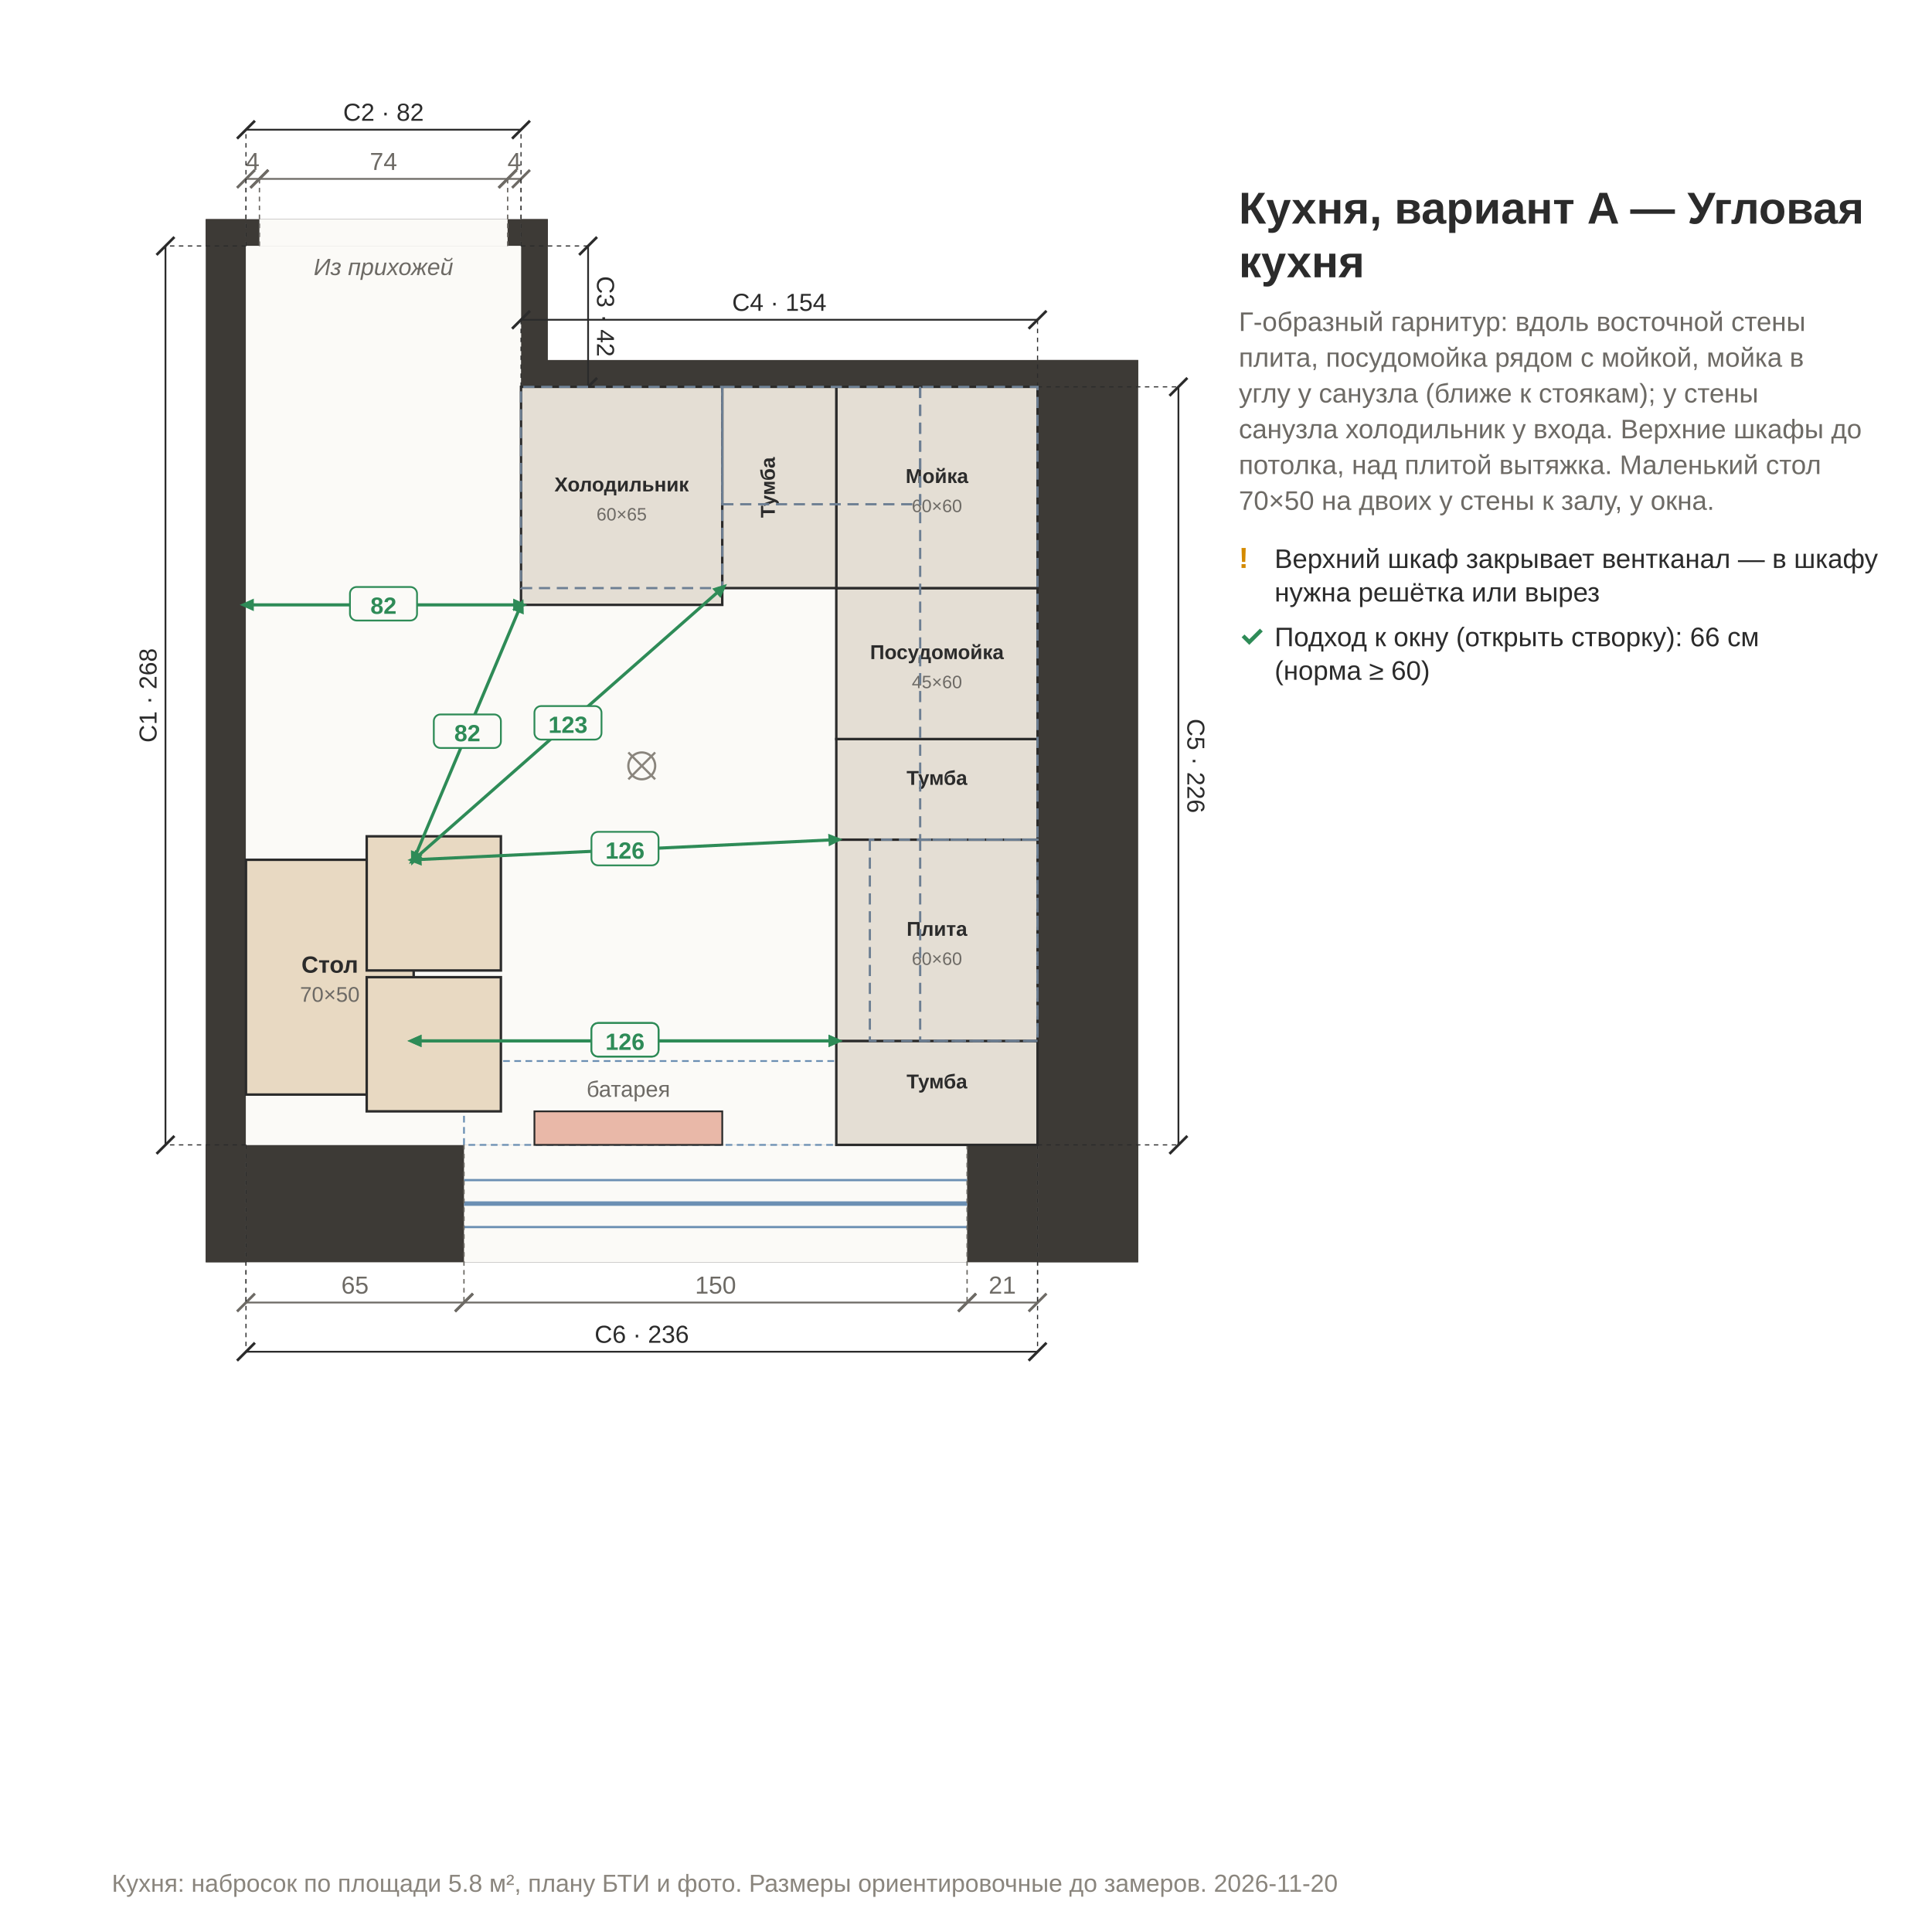
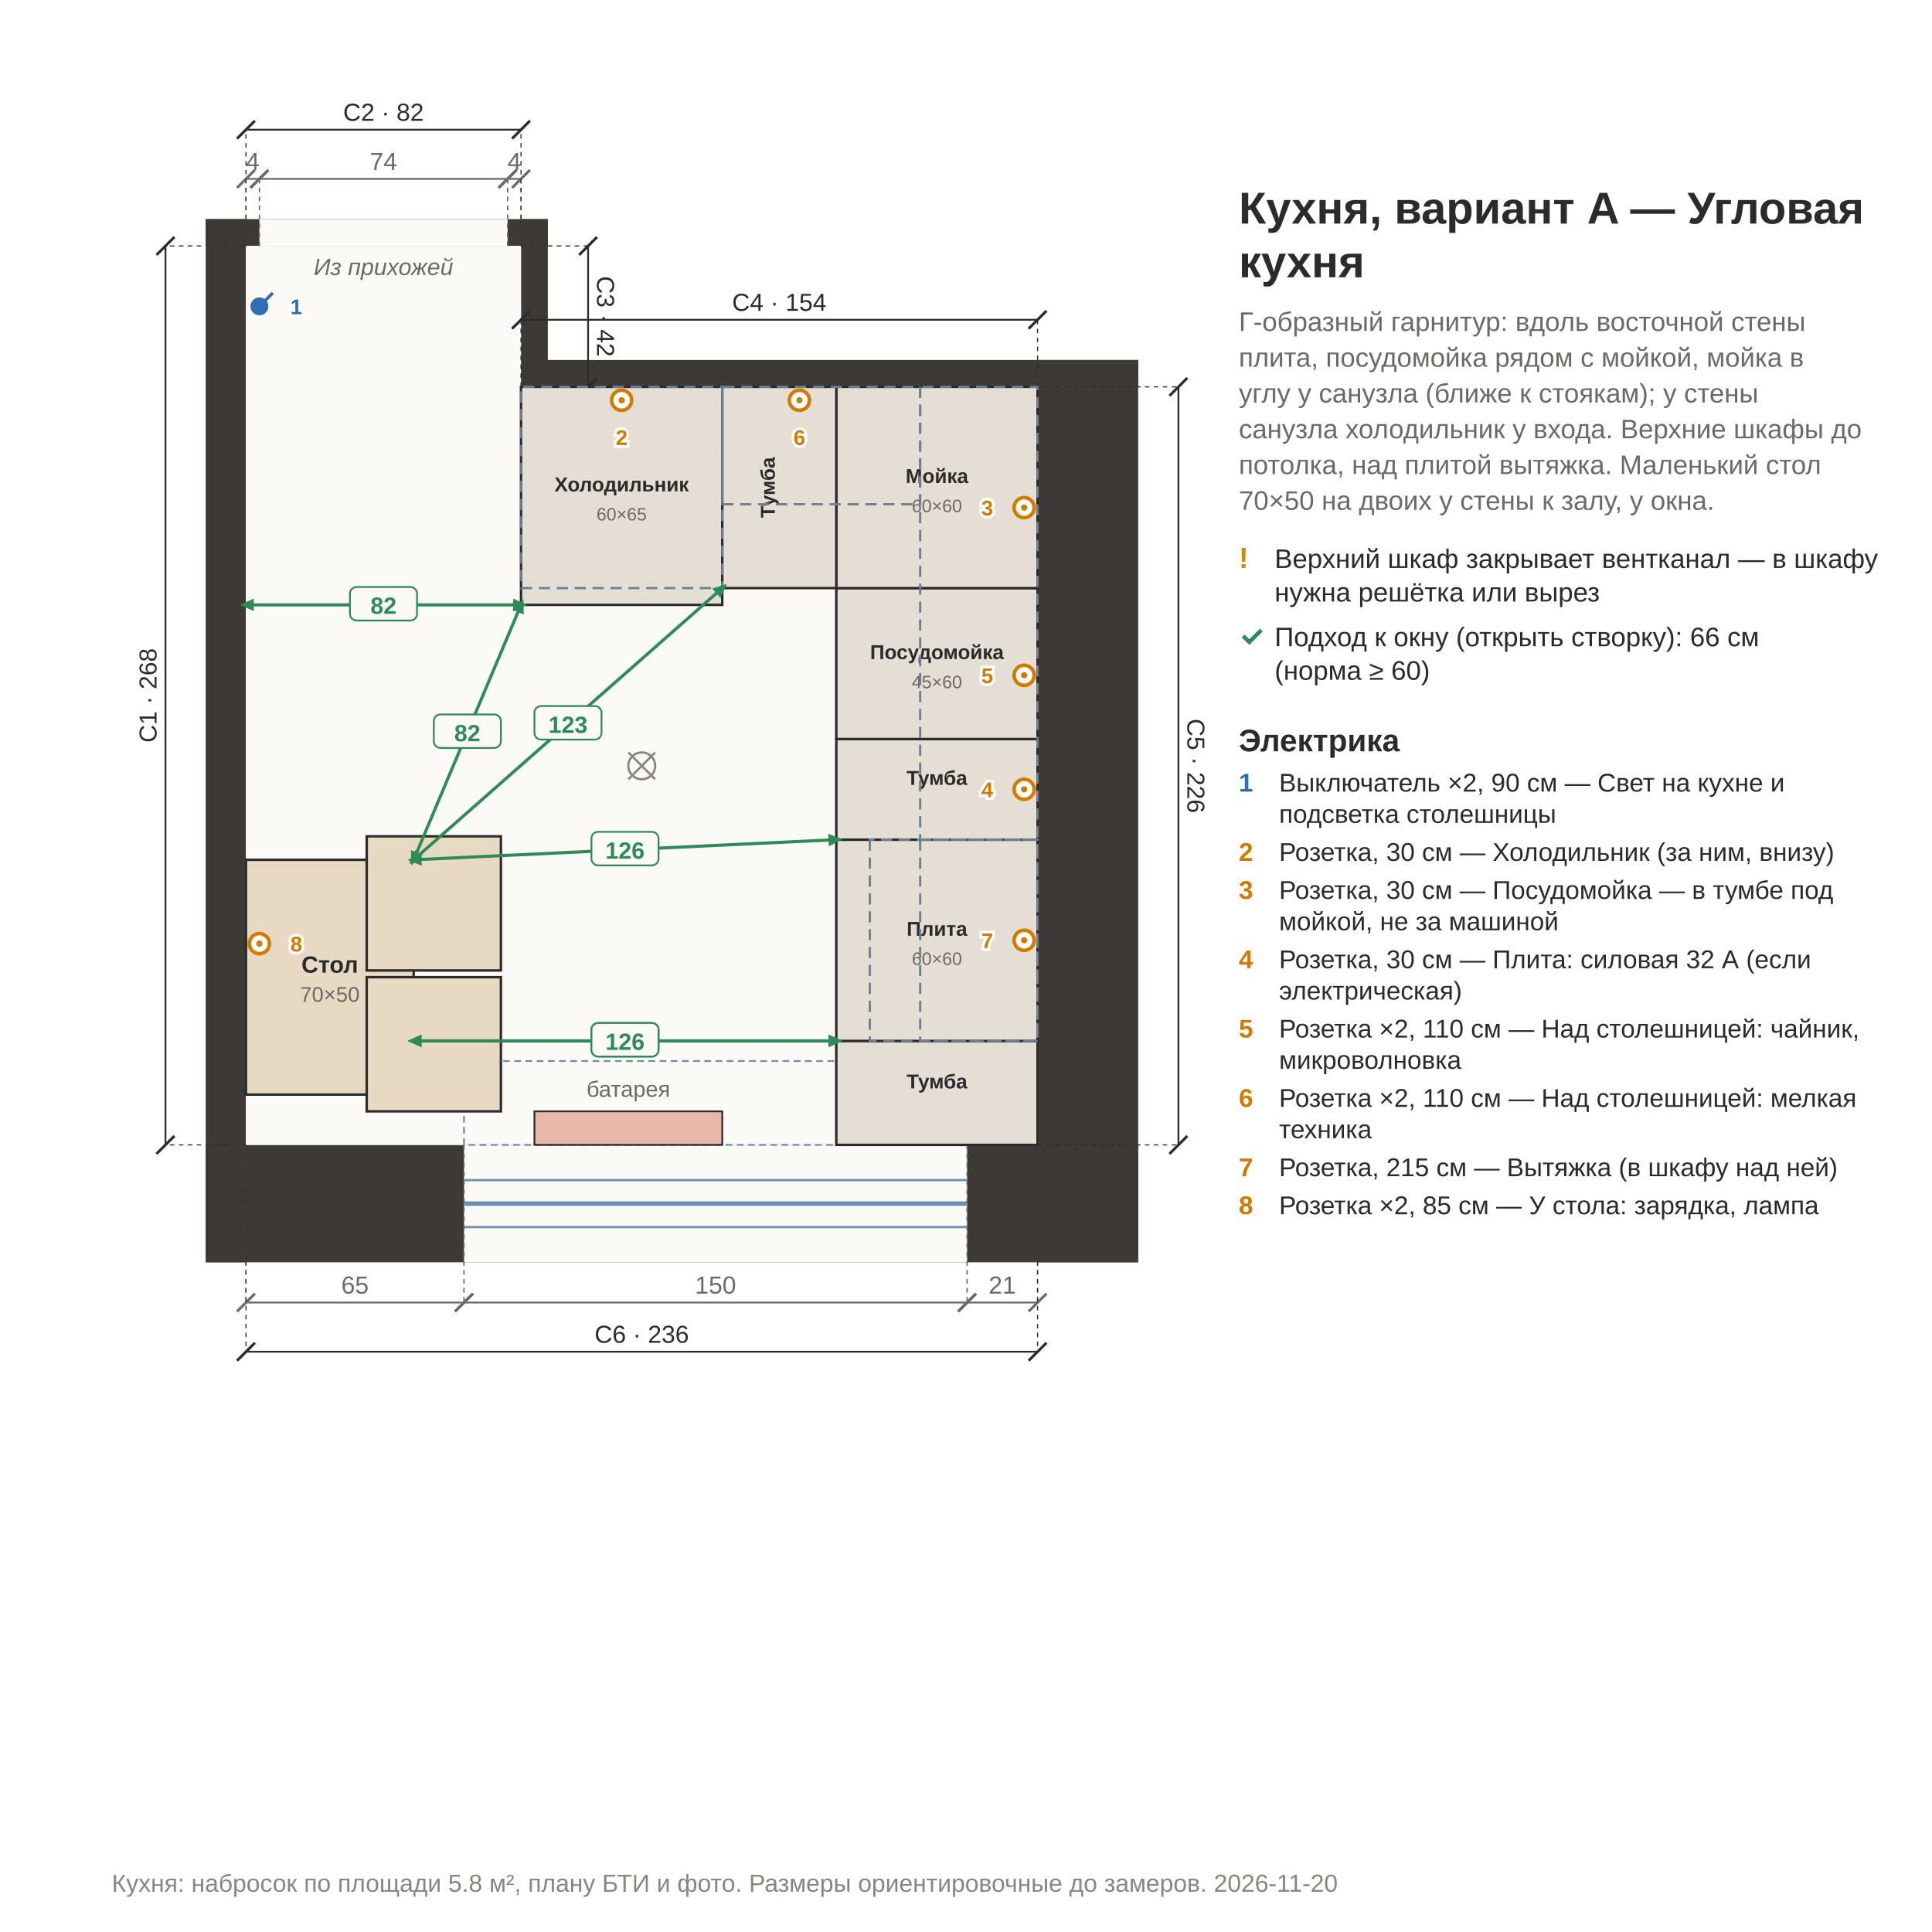
<svg xmlns="http://www.w3.org/2000/svg" width="864" height="864" viewBox="0 0 864 864" font-family="-apple-system, 'Helvetica Neue', Arial, sans-serif">
  <defs>
    <marker id="a-2e8b57" viewBox="0 0 10 10" refX="5" refY="5" markerWidth="5" markerHeight="5" orient="auto-start-reverse">
      <path d="M0,1 L9,5 L0,9 z" fill="#2e8b57" />
    </marker>
    <marker id="a-d48a00" viewBox="0 0 10 10" refX="5" refY="5" markerWidth="5" markerHeight="5" orient="auto-start-reverse">
      <path d="M0,1 L9,5 L0,9 z" fill="#d48a00" />
    </marker>
    <marker id="a-d23c2a" viewBox="0 0 10 10" refX="5" refY="5" markerWidth="5" markerHeight="5" orient="auto-start-reverse">
      <path d="M0,1 L9,5 L0,9 z" fill="#d23c2a" />
    </marker>
  </defs>
  <rect width="864" height="864" fill="#ffffff" />
  <polygon points="110.0,564.5 110.0,98.0 92.0,98.0 92.0,564.5" fill="#3d3a36" />
  <polygon points="92.0,110.0 245.0,110.0 245.0,98.0 92.0,98.0" fill="#3d3a36" />
  <polygon points="233.0,98.0 233.0,185.0 245.0,185.0 245.0,98.0" fill="#3d3a36" />
  <polygon points="221.0,173.0 509.0,173.0 509.0,161.0 221.0,161.0" fill="#3d3a36" />
  <polygon points="464.0,161.0 464.0,564.5 509.0,564.5 509.0,161.0" fill="#3d3a36" />
  <polygon points="509.0,512.0 92.0,512.0 92.0,564.5 509.0,564.5" fill="#3d3a36" />
  <polygon points="110.0,512.0 110.0,110.0 233.0,110.0 233.0,173.0 464.0,173.0 464.0,512.0" fill="#fbfaf7" />
  <polygon points="116.0,110.0 227.0,110.0 227.0,98.0 116.0,98.0" fill="#fbfaf7" />
  <text x="171.5" y="123" font-size="10.5" font-style="italic" fill="#6d6a65" text-anchor="middle">Из прихожей</text>
  <polygon points="432.5,512.0 207.5,512.0 207.5,564.5 432.5,564.5" fill="#fbfaf7" />
  <line x1="432.5" y1="527.75" x2="207.5" y2="527.75" stroke="#6b8fb3" stroke-width="1" />
  <line x1="432.5" y1="538.25" x2="207.5" y2="538.25" stroke="#6b8fb3" stroke-width="2" />
  <line x1="432.5" y1="548.75" x2="207.5" y2="548.75" stroke="#6b8fb3" stroke-width="1" />
  <polygon points="432.5,512.0 207.5,512.0 207.5,474.5 432.5,474.5" fill="none" stroke="#6b8fb3" stroke-width="0.8" stroke-dasharray="3 2" />
  <polygon points="323.0,512.0 239.0,512.0 239.0,497.0 323.0,497.0" fill="#e9b8a8" stroke="#2b2b2b" stroke-width="0.8" />
  <text x="281" y="490.5" font-size="10" fill="#6d6a65" text-anchor="middle">батарея</text>
  <polygon points="464.0,258.5 464.0,288.5 459.5,288.5 459.5,258.5" fill="#999" stroke="#2b2b2b" stroke-width="0.8" />
  <circle cx="287" cy="342.5" r="6" fill="none" stroke="#8a857d" />
  <line x1="281" y1="336.5" x2="293" y2="348.5" stroke="#8a857d" />
  <line x1="281" y1="348.5" x2="293" y2="336.5" stroke="#8a857d" />
  <g>
    <line x1="110" y1="512" x2="74" y2="512" stroke="#2b2b2b" stroke-width="0.5" stroke-dasharray="2 2" />
    <line x1="110" y1="110" x2="74" y2="110" stroke="#2b2b2b" stroke-width="0.5" stroke-dasharray="2 2" />
    <line x1="74" y1="512" x2="74" y2="110" stroke="#2b2b2b" stroke-width="0.8" />
    <line x1="70" y1="516" x2="78" y2="508" stroke="#2b2b2b" stroke-width="1.2" />
    <line x1="70" y1="114" x2="78" y2="106" stroke="#2b2b2b" stroke-width="1.2" />
    <text x="74" y="311" dy="-4" font-size="11" fill="#2b2b2b" text-anchor="middle" transform="rotate(-90 74 311)">С1  ·  268</text>
  </g>
  <g>
    <line x1="110" y1="110" x2="110" y2="80" stroke="#6d6a65" stroke-width="0.5" stroke-dasharray="2 2" />
    <line x1="116" y1="110" x2="116" y2="80" stroke="#6d6a65" stroke-width="0.5" stroke-dasharray="2 2" />
    <line x1="110" y1="80" x2="116" y2="80" stroke="#6d6a65" stroke-width="0.8" />
    <line x1="106" y1="84" x2="114" y2="76" stroke="#6d6a65" stroke-width="1.2" />
    <line x1="112" y1="84" x2="120" y2="76" stroke="#6d6a65" stroke-width="1.2" />
    <text x="113" y="80" dy="-4" font-size="11" fill="#6d6a65" text-anchor="middle" transform="rotate(0 113 80)">4</text>
  </g>
  <g>
    <line x1="116" y1="110" x2="116" y2="80" stroke="#6d6a65" stroke-width="0.5" stroke-dasharray="2 2" />
    <line x1="227" y1="110" x2="227" y2="80" stroke="#6d6a65" stroke-width="0.5" stroke-dasharray="2 2" />
    <line x1="116" y1="80" x2="227" y2="80" stroke="#6d6a65" stroke-width="0.8" />
    <line x1="112" y1="84" x2="120" y2="76" stroke="#6d6a65" stroke-width="1.2" />
    <line x1="223" y1="84" x2="231" y2="76" stroke="#6d6a65" stroke-width="1.2" />
    <text x="171.5" y="80" dy="-4" font-size="11" fill="#6d6a65" text-anchor="middle" transform="rotate(0 171.5 80)">74</text>
  </g>
  <g>
    <line x1="227" y1="110" x2="227" y2="80" stroke="#6d6a65" stroke-width="0.5" stroke-dasharray="2 2" />
    <line x1="233" y1="110" x2="233" y2="80" stroke="#6d6a65" stroke-width="0.5" stroke-dasharray="2 2" />
    <line x1="227" y1="80" x2="233" y2="80" stroke="#6d6a65" stroke-width="0.8" />
    <line x1="223" y1="84" x2="231" y2="76" stroke="#6d6a65" stroke-width="1.2" />
    <line x1="229" y1="84" x2="237" y2="76" stroke="#6d6a65" stroke-width="1.2" />
    <text x="230" y="80" dy="-4" font-size="11" fill="#6d6a65" text-anchor="middle" transform="rotate(0 230 80)">4</text>
  </g>
  <g>
    <line x1="110" y1="110" x2="110" y2="58" stroke="#2b2b2b" stroke-width="0.5" stroke-dasharray="2 2" />
    <line x1="233" y1="110" x2="233" y2="58" stroke="#2b2b2b" stroke-width="0.5" stroke-dasharray="2 2" />
    <line x1="110" y1="58" x2="233" y2="58" stroke="#2b2b2b" stroke-width="0.8" />
    <line x1="106" y1="62" x2="114" y2="54" stroke="#2b2b2b" stroke-width="1.2" />
    <line x1="229" y1="62" x2="237" y2="54" stroke="#2b2b2b" stroke-width="1.2" />
    <text x="171.5" y="58" dy="-4" font-size="11" fill="#2b2b2b" text-anchor="middle" transform="rotate(0 171.5 58)">С2  ·  82</text>
  </g>
  <g>
    <line x1="233" y1="110" x2="263" y2="110" stroke="#2b2b2b" stroke-width="0.5" stroke-dasharray="2 2" />
    <line x1="233" y1="173" x2="263" y2="173" stroke="#2b2b2b" stroke-width="0.5" stroke-dasharray="2 2" />
    <line x1="263" y1="110" x2="263" y2="173" stroke="#2b2b2b" stroke-width="0.8" />
    <line x1="259" y1="114" x2="267" y2="106" stroke="#2b2b2b" stroke-width="1.2" />
    <line x1="259" y1="177" x2="267" y2="169" stroke="#2b2b2b" stroke-width="1.2" />
    <text x="263" y="141.5" dy="-4" font-size="11" fill="#2b2b2b" text-anchor="middle" transform="rotate(90 263 141.5)">С3  ·  42</text>
  </g>
  <g>
    <line x1="233" y1="173" x2="233" y2="143" stroke="#2b2b2b" stroke-width="0.5" stroke-dasharray="2 2" />
    <line x1="464" y1="173" x2="464" y2="143" stroke="#2b2b2b" stroke-width="0.5" stroke-dasharray="2 2" />
    <line x1="233" y1="143" x2="464" y2="143" stroke="#2b2b2b" stroke-width="0.8" />
    <line x1="229" y1="147" x2="237" y2="139" stroke="#2b2b2b" stroke-width="1.2" />
    <line x1="460" y1="147" x2="468" y2="139" stroke="#2b2b2b" stroke-width="1.2" />
    <text x="348.5" y="143" dy="-4" font-size="11" fill="#2b2b2b" text-anchor="middle" transform="rotate(0 348.5 143)">С4  ·  154</text>
  </g>
  <g>
    <line x1="464" y1="173" x2="527" y2="173" stroke="#2b2b2b" stroke-width="0.5" stroke-dasharray="2 2" />
    <line x1="464" y1="512" x2="527" y2="512" stroke="#2b2b2b" stroke-width="0.5" stroke-dasharray="2 2" />
    <line x1="527" y1="173" x2="527" y2="512" stroke="#2b2b2b" stroke-width="0.8" />
    <line x1="523" y1="177" x2="531" y2="169" stroke="#2b2b2b" stroke-width="1.2" />
    <line x1="523" y1="516" x2="531" y2="508" stroke="#2b2b2b" stroke-width="1.2" />
    <text x="527" y="342.5" dy="-4" font-size="11" fill="#2b2b2b" text-anchor="middle" transform="rotate(90 527 342.5)">С5  ·  226</text>
  </g>
  <g>
    <line x1="464" y1="512" x2="464" y2="582.5" stroke="#6d6a65" stroke-width="0.5" stroke-dasharray="2 2" />
    <line x1="432.5" y1="512" x2="432.5" y2="582.5" stroke="#6d6a65" stroke-width="0.5" stroke-dasharray="2 2" />
    <line x1="464" y1="582.5" x2="432.5" y2="582.5" stroke="#6d6a65" stroke-width="0.8" />
    <line x1="460" y1="586.5" x2="468" y2="578.5" stroke="#6d6a65" stroke-width="1.2" />
    <line x1="428.5" y1="586.5" x2="436.5" y2="578.5" stroke="#6d6a65" stroke-width="1.2" />
    <text x="448.25" y="582.5" dy="-4" font-size="11" fill="#6d6a65" text-anchor="middle" transform="rotate(360 448.25 582.5)">21</text>
  </g>
  <g>
    <line x1="432.5" y1="512" x2="432.5" y2="582.5" stroke="#6d6a65" stroke-width="0.5" stroke-dasharray="2 2" />
    <line x1="207.5" y1="512" x2="207.5" y2="582.5" stroke="#6d6a65" stroke-width="0.5" stroke-dasharray="2 2" />
    <line x1="432.5" y1="582.5" x2="207.5" y2="582.5" stroke="#6d6a65" stroke-width="0.8" />
    <line x1="428.5" y1="586.5" x2="436.5" y2="578.5" stroke="#6d6a65" stroke-width="1.2" />
    <line x1="203.5" y1="586.5" x2="211.5" y2="578.5" stroke="#6d6a65" stroke-width="1.2" />
    <text x="320" y="582.5" dy="-4" font-size="11" fill="#6d6a65" text-anchor="middle" transform="rotate(360 320 582.5)">150</text>
  </g>
  <g>
    <line x1="207.5" y1="512" x2="207.5" y2="582.5" stroke="#6d6a65" stroke-width="0.5" stroke-dasharray="2 2" />
    <line x1="110" y1="512" x2="110" y2="582.5" stroke="#6d6a65" stroke-width="0.5" stroke-dasharray="2 2" />
    <line x1="207.5" y1="582.5" x2="110" y2="582.5" stroke="#6d6a65" stroke-width="0.8" />
    <line x1="203.5" y1="586.5" x2="211.5" y2="578.5" stroke="#6d6a65" stroke-width="1.2" />
    <line x1="106" y1="586.5" x2="114" y2="578.5" stroke="#6d6a65" stroke-width="1.2" />
    <text x="158.75" y="582.5" dy="-4" font-size="11" fill="#6d6a65" text-anchor="middle" transform="rotate(360 158.75 582.5)">65</text>
  </g>
  <g>
    <line x1="464" y1="512" x2="464" y2="604.5" stroke="#2b2b2b" stroke-width="0.5" stroke-dasharray="2 2" />
    <line x1="110" y1="512" x2="110" y2="604.5" stroke="#2b2b2b" stroke-width="0.5" stroke-dasharray="2 2" />
    <line x1="464" y1="604.5" x2="110" y2="604.5" stroke="#2b2b2b" stroke-width="0.8" />
    <line x1="460" y1="608.5" x2="468" y2="600.5" stroke="#2b2b2b" stroke-width="1.2" />
    <line x1="106" y1="608.5" x2="114" y2="600.5" stroke="#2b2b2b" stroke-width="1.2" />
    <text x="287" y="604.5" dy="-4" font-size="11" fill="#2b2b2b" text-anchor="middle" transform="rotate(360 287 604.5)">С6  ·  236</text>
  </g>
  <polygon points="374.0,465.5 374.0,512.0 464.0,512.0 464.0,465.5" fill="#e4ded4" stroke="#2b2b2b" stroke-width="1.1" />
  <g>
    <text x="419" y="486.75" font-size="9" font-weight="600" fill="#2b2b2b" text-anchor="middle">Тумба</text>
  </g>
  <polygon points="374.0,375.5 374.0,465.5 464.0,465.5 464.0,375.5" fill="#e4ded4" stroke="#2b2b2b" stroke-width="1.1" />
  <g>
    <text x="419" y="418.5" font-size="9" font-weight="600" fill="#2b2b2b" text-anchor="middle">Плита</text>
    <text x="419" y="431.5" font-size="8" fill="#6d6a65" text-anchor="middle">60×60</text>
  </g>
  <polygon points="374.0,330.5 374.0,375.5 464.0,375.5 464.0,330.5" fill="#e4ded4" stroke="#2b2b2b" stroke-width="1.1" />
  <g>
    <text x="419" y="351" font-size="9" font-weight="600" fill="#2b2b2b" text-anchor="middle">Тумба</text>
  </g>
  <polygon points="374.0,263.0 374.0,330.5 464.0,330.5 464.0,263.0" fill="#e4ded4" stroke="#2b2b2b" stroke-width="1.1" />
  <g>
    <text x="419" y="294.75" font-size="9" font-weight="600" fill="#2b2b2b" text-anchor="middle">Посудомойка</text>
    <text x="419" y="307.75" font-size="8" fill="#6d6a65" text-anchor="middle">45×60</text>
  </g>
  <polygon points="374.0,173.0 374.0,263.0 464.0,263.0 464.0,173.0" fill="#e4ded4" stroke="#2b2b2b" stroke-width="1.1" />
  <g>
    <text x="419" y="216" font-size="9" font-weight="600" fill="#2b2b2b" text-anchor="middle">Мойка</text>
    <text x="419" y="229" font-size="8" fill="#6d6a65" text-anchor="middle">60×60</text>
  </g>
  <polygon points="233.0,270.5 323.0,270.5 323.0,173.0 233.0,173.0" fill="#e4ded4" stroke="#2b2b2b" stroke-width="1.1" />
  <g>
    <text x="278" y="219.75" font-size="9" font-weight="600" fill="#2b2b2b" text-anchor="middle">Холодильник</text>
    <text x="278" y="232.75" font-size="8" fill="#6d6a65" text-anchor="middle">60×65</text>
  </g>
  <polygon points="323.0,263.0 374.0,263.0 374.0,173.0 323.0,173.0" fill="#e4ded4" stroke="#2b2b2b" stroke-width="1.1" />
  <g transform="rotate(-90 348.5 218)">
    <text x="348.5" y="216" font-size="9" font-weight="600" fill="#2b2b2b" text-anchor="middle">Тумба</text>
  </g>
  <polygon points="110.0,384.5 110.0,489.5 185.0,489.5 185.0,384.5" fill="#e8d9c2" stroke="#2b2b2b" stroke-width="1.1" />
  <g>
    <text x="147.5" y="435" font-size="10.5" font-weight="600" fill="#2b2b2b" text-anchor="middle">Стол</text>
    <text x="147.5" y="448" font-size="9.5" fill="#6d6a65" text-anchor="middle">70×50</text>
  </g>
  <polygon points="164.0,437.0 164.0,497.0 224.0,497.0 224.0,437.0" fill="#e8d9c2" stroke="#2b2b2b" stroke-width="1.1" />
  <polygon points="164.0,374.0 164.0,434.0 224.0,434.0 224.0,374.0" fill="#e8d9c2" stroke="#2b2b2b" stroke-width="1.1" />
  <polygon points="389.0,375.5 389.0,465.5 464.0,465.5 464.0,375.5" fill="none" stroke="#6d7f93" stroke-width="1" stroke-dasharray="5 3" />
  <polygon points="411.5,375.5 411.5,465.5 464.0,465.5 464.0,375.5" fill="none" stroke="#6d7f93" stroke-width="1" stroke-dasharray="5 3" />
  <polygon points="411.5,173.0 411.5,375.5 464.0,375.5 464.0,173.0" fill="none" stroke="#6d7f93" stroke-width="1" stroke-dasharray="5 3" />
  <polygon points="323.0,225.5 411.5,225.5 411.5,173.0 323.0,173.0" fill="none" stroke="#6d7f93" stroke-width="1" stroke-dasharray="5 3" />
  <polygon points="233.0,263.0 323.0,263.0 323.0,173.0 233.0,173.0" fill="none" stroke="#6d7f93" stroke-width="1" stroke-dasharray="5 3" />
  <g>
    <line x1="374" y1="465.5" x2="185" y2="465.5" stroke="#2e8b57" stroke-width="1.4" marker-start="url(#a-2e8b57)" marker-end="url(#a-2e8b57)" />
    <rect x="264.5" y="457.5" width="30" height="15" rx="3" fill="#fbfaf7" stroke="#2e8b57" stroke-width="0.8" />
    <text x="279.5" y="469.5" font-size="10.5" font-weight="600" fill="#2e8b57" text-anchor="middle">126</text>
  </g>
  <g>
    <line x1="374" y1="465.5" x2="185" y2="465.5" stroke="#2e8b57" stroke-width="1.4" marker-start="url(#a-2e8b57)" marker-end="url(#a-2e8b57)" />
    <rect x="264.5" y="457.5" width="30" height="15" rx="3" fill="#fbfaf7" stroke="#2e8b57" stroke-width="0.8" />
    <text x="279.5" y="469.5" font-size="10.5" font-weight="600" fill="#2e8b57" text-anchor="middle">126</text>
  </g>
  <g>
    <line x1="374" y1="375.5" x2="185" y2="384.5" stroke="#2e8b57" stroke-width="1.4" marker-start="url(#a-2e8b57)" marker-end="url(#a-2e8b57)" />
    <rect x="264.5" y="372" width="30" height="15" rx="3" fill="#fbfaf7" stroke="#2e8b57" stroke-width="0.8" />
    <text x="279.5" y="384" font-size="10.5" font-weight="600" fill="#2e8b57" text-anchor="middle">126</text>
  </g>
  <g>
    <line x1="185" y1="384.5" x2="233" y2="270.5" stroke="#2e8b57" stroke-width="1.4" marker-start="url(#a-2e8b57)" marker-end="url(#a-2e8b57)" />
    <rect x="194" y="319.5" width="30" height="15" rx="3" fill="#fbfaf7" stroke="#2e8b57" stroke-width="0.8" />
    <text x="209" y="331.5" font-size="10.5" font-weight="600" fill="#2e8b57" text-anchor="middle">82</text>
  </g>
  <g>
    <line x1="323" y1="263" x2="185" y2="384.5" stroke="#2e8b57" stroke-width="1.4" marker-start="url(#a-2e8b57)" marker-end="url(#a-2e8b57)" />
    <rect x="239" y="315.75" width="30" height="15" rx="3" fill="#fbfaf7" stroke="#2e8b57" stroke-width="0.8" />
    <text x="254" y="327.75" font-size="10.5" font-weight="600" fill="#2e8b57" text-anchor="middle">123</text>
  </g>
  <g>
    <line x1="233" y1="270.5" x2="110" y2="270.5" stroke="#2e8b57" stroke-width="1.4" marker-start="url(#a-2e8b57)" marker-end="url(#a-2e8b57)" />
    <rect x="156.5" y="262.5" width="30" height="15" rx="3" fill="#fbfaf7" stroke="#2e8b57" stroke-width="0.8" />
    <text x="171.5" y="274.5" font-size="10.5" font-weight="600" fill="#2e8b57" text-anchor="middle">82</text>
  </g>
+   <circle cx="116" cy="137" r="4" fill="#2f6db5" />
+   <line x1="116" y1="137" x2="122" y2="131" stroke="#2f6db5" stroke-width="1.4" />
+   <text x="132.5" y="140.5" font-size="9.5" font-weight="700" fill="#2f6db5" text-anchor="middle" paint-order="stroke" stroke="#fff" stroke-width="2.5">1</text>
+   <circle cx="278" cy="179" r="4.5" fill="#fff" stroke="#d27b00" stroke-width="1.6" />
+   <circle cx="278" cy="179" r="1.4" fill="#d27b00" />
+   <text x="278" y="199" font-size="9.5" font-weight="700" fill="#d27b00" text-anchor="middle" paint-order="stroke" stroke="#fff" stroke-width="2.5">2</text>
+   <circle cx="458" cy="227" r="4.5" fill="#fff" stroke="#d27b00" stroke-width="1.6" />
+   <circle cx="458" cy="227" r="1.4" fill="#d27b00" />
+   <text x="441.5" y="230.5" font-size="9.5" font-weight="700" fill="#d27b00" text-anchor="middle" paint-order="stroke" stroke="#fff" stroke-width="2.5">3</text>
+   <circle cx="458" cy="353" r="4.5" fill="#fff" stroke="#d27b00" stroke-width="1.6" />
+   <circle cx="458" cy="353" r="1.4" fill="#d27b00" />
+   <text x="441.5" y="356.5" font-size="9.5" font-weight="700" fill="#d27b00" text-anchor="middle" paint-order="stroke" stroke="#fff" stroke-width="2.5">4</text>
+   <circle cx="458" cy="302" r="4.5" fill="#fff" stroke="#d27b00" stroke-width="1.6" />
+   <circle cx="458" cy="302" r="1.4" fill="#d27b00" />
+   <text x="441.5" y="305.5" font-size="9.5" font-weight="700" fill="#d27b00" text-anchor="middle" paint-order="stroke" stroke="#fff" stroke-width="2.5">5</text>
+   <circle cx="357.5" cy="179" r="4.5" fill="#fff" stroke="#d27b00" stroke-width="1.6" />
+   <circle cx="357.5" cy="179" r="1.4" fill="#d27b00" />
+   <text x="357.5" y="199" font-size="9.5" font-weight="700" fill="#d27b00" text-anchor="middle" paint-order="stroke" stroke="#fff" stroke-width="2.5">6</text>
+   <circle cx="458" cy="420.5" r="4.5" fill="#fff" stroke="#d27b00" stroke-width="1.6" />
+   <circle cx="458" cy="420.5" r="1.4" fill="#d27b00" />
+   <text x="441.5" y="424" font-size="9.5" font-weight="700" fill="#d27b00" text-anchor="middle" paint-order="stroke" stroke="#fff" stroke-width="2.5">7</text>
+   <circle cx="116" cy="422" r="4.5" fill="#fff" stroke="#d27b00" stroke-width="1.6" />
+   <circle cx="116" cy="422" r="1.4" fill="#d27b00" />
+   <text x="132.5" y="425.5" font-size="9.5" font-weight="700" fill="#d27b00" text-anchor="middle" paint-order="stroke" stroke="#fff" stroke-width="2.5">8</text>
  <text x="554" y="100" font-size="20" font-weight="700" fill="#2b2b2b">Кухня, вариант A — Угловая</text>
  <text x="554" y="124" font-size="20" font-weight="700" fill="#2b2b2b">кухня</text>
  <text x="554" y="148" font-size="12" fill="#6d6a65">Г-образный гарнитур: вдоль восточной стены</text>
  <text x="554" y="164" font-size="12" fill="#6d6a65">плита, посудомойка рядом с мойкой, мойка в</text>
  <text x="554" y="180" font-size="12" fill="#6d6a65">углу у санузла (ближе к стоякам); у стены</text>
  <text x="554" y="196" font-size="12" fill="#6d6a65">санузла холодильник у входа. Верхние шкафы до</text>
  <text x="554" y="212" font-size="12" fill="#6d6a65">потолка, над плитой вытяжка. Маленький стол</text>
  <text x="554" y="228" font-size="12" fill="#6d6a65">70×50 на двоих у стены к залу, у окна.</text>
  <text x="554" y="254" font-size="13" font-weight="700" fill="#d48a00">!</text>
  <text x="570" y="254" font-size="12" fill="#2b2b2b">Верхний шкаф закрывает вентканал — в шкафу</text>
  <text x="570" y="269" font-size="12" fill="#2b2b2b">нужна решётка или вырез</text>
  <text x="554" y="289" font-size="13" font-weight="700" fill="#2e8b57">✓</text>
  <text x="570" y="289" font-size="12" fill="#2b2b2b">Подход к окну (открыть створку): 66 см</text>
  <text x="570" y="304" font-size="12" fill="#2b2b2b">(норма ≥ 60)</text>
+   <text x="554" y="336" font-size="14" font-weight="700" fill="#2b2b2b">Электрика</text>
+   <text x="554" y="354" font-size="11.5" font-weight="700" fill="#2f6db5">1</text>
+   <text x="572" y="354" font-size="11.5" fill="#2b2b2b">Выключатель ×2, 90 см — Свет на кухне и</text>
+   <text x="572" y="368" font-size="11.5" fill="#2b2b2b">подсветка столешницы</text>
+   <text x="554" y="385" font-size="11.5" font-weight="700" fill="#d27b00">2</text>
+   <text x="572" y="385" font-size="11.5" fill="#2b2b2b">Розетка, 30 см — Холодильник (за ним, внизу)</text>
+   <text x="554" y="402" font-size="11.5" font-weight="700" fill="#d27b00">3</text>
+   <text x="572" y="402" font-size="11.5" fill="#2b2b2b">Розетка, 30 см — Посудомойка — в тумбе под</text>
+   <text x="572" y="416" font-size="11.5" fill="#2b2b2b">мойкой, не за машиной</text>
+   <text x="554" y="433" font-size="11.5" font-weight="700" fill="#d27b00">4</text>
+   <text x="572" y="433" font-size="11.5" fill="#2b2b2b">Розетка, 30 см — Плита: силовая 32 А (если</text>
+   <text x="572" y="447" font-size="11.5" fill="#2b2b2b">электрическая)</text>
+   <text x="554" y="464" font-size="11.5" font-weight="700" fill="#d27b00">5</text>
+   <text x="572" y="464" font-size="11.5" fill="#2b2b2b">Розетка ×2, 110 см — Над столешницей: чайник,</text>
+   <text x="572" y="478" font-size="11.5" fill="#2b2b2b">микроволновка</text>
+   <text x="554" y="495" font-size="11.5" font-weight="700" fill="#d27b00">6</text>
+   <text x="572" y="495" font-size="11.5" fill="#2b2b2b">Розетка ×2, 110 см — Над столешницей: мелкая</text>
+   <text x="572" y="509" font-size="11.5" fill="#2b2b2b">техника</text>
+   <text x="554" y="526" font-size="11.5" font-weight="700" fill="#d27b00">7</text>
+   <text x="572" y="526" font-size="11.5" fill="#2b2b2b">Розетка, 215 см — Вытяжка (в шкафу над ней)</text>
+   <text x="554" y="543" font-size="11.5" font-weight="700" fill="#d27b00">8</text>
+   <text x="572" y="543" font-size="11.5" fill="#2b2b2b">Розетка ×2, 85 см — У стола: зарядка, лампа</text>
  <text x="50" y="846" font-size="11" fill="#8a857d">Кухня: набросок по площади 5.8 м², плану БТИ и фото. Размеры ориентировочные до замеров. 2026-11-20</text>
</svg>
